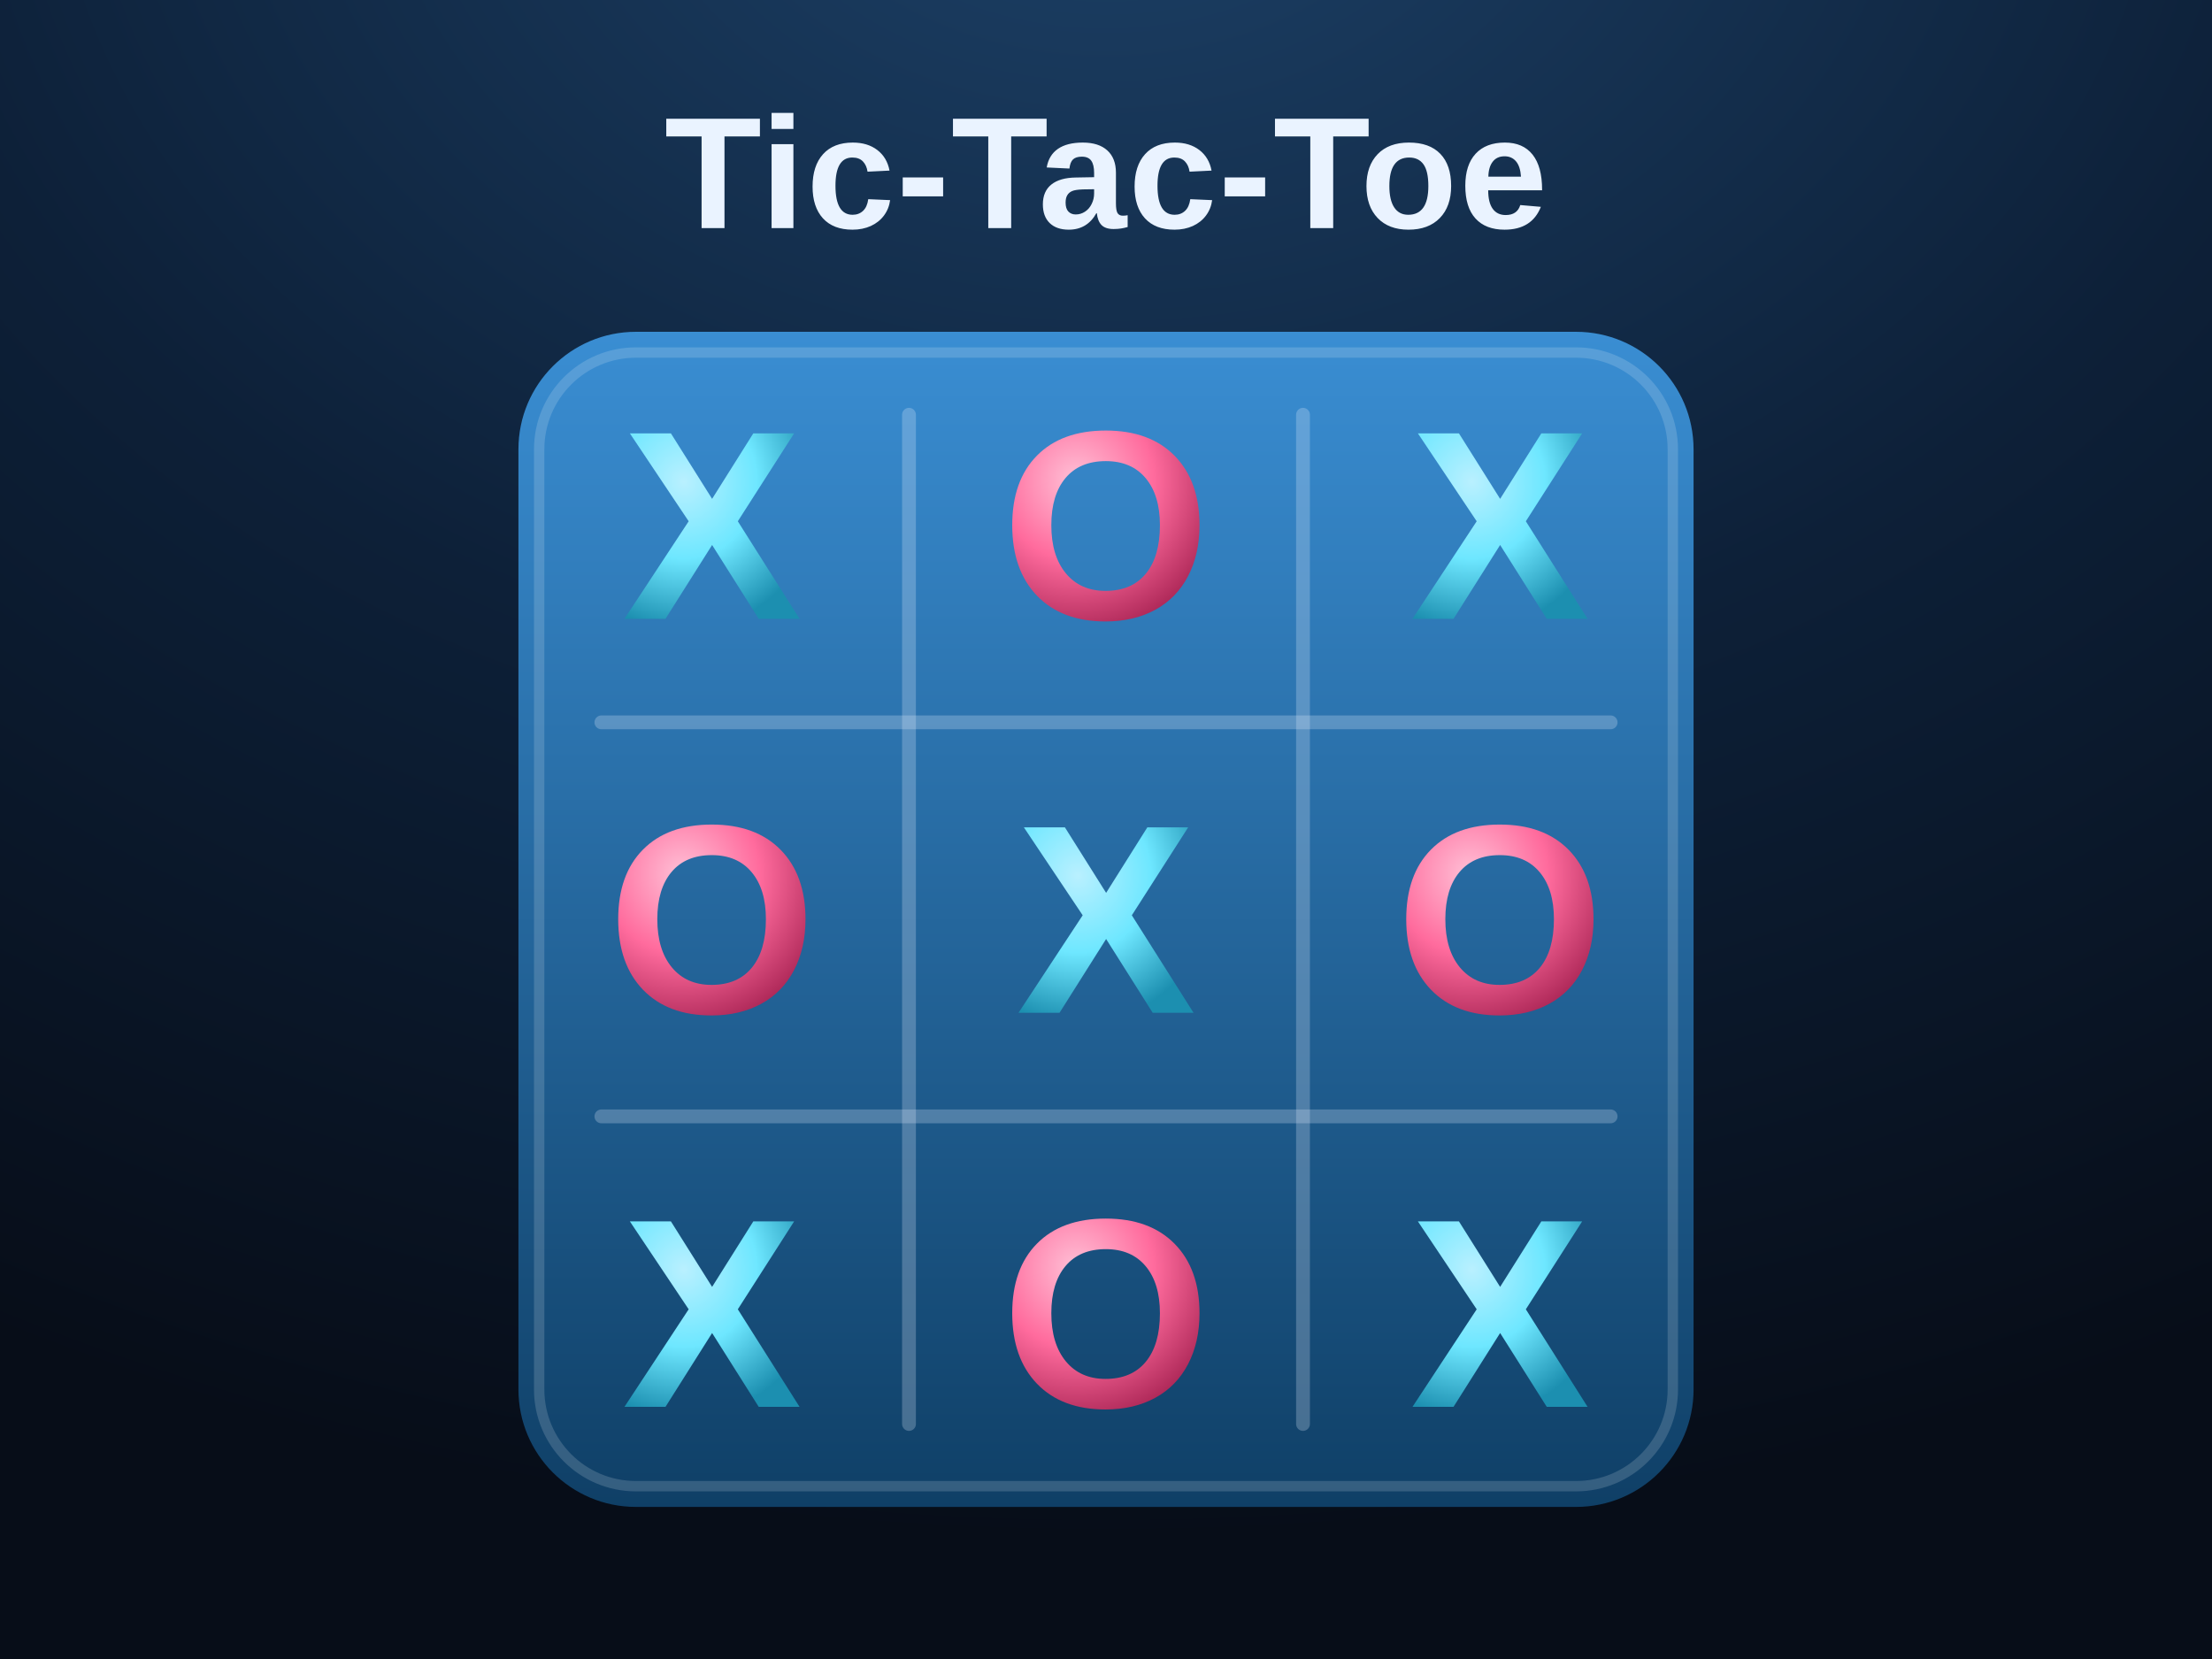
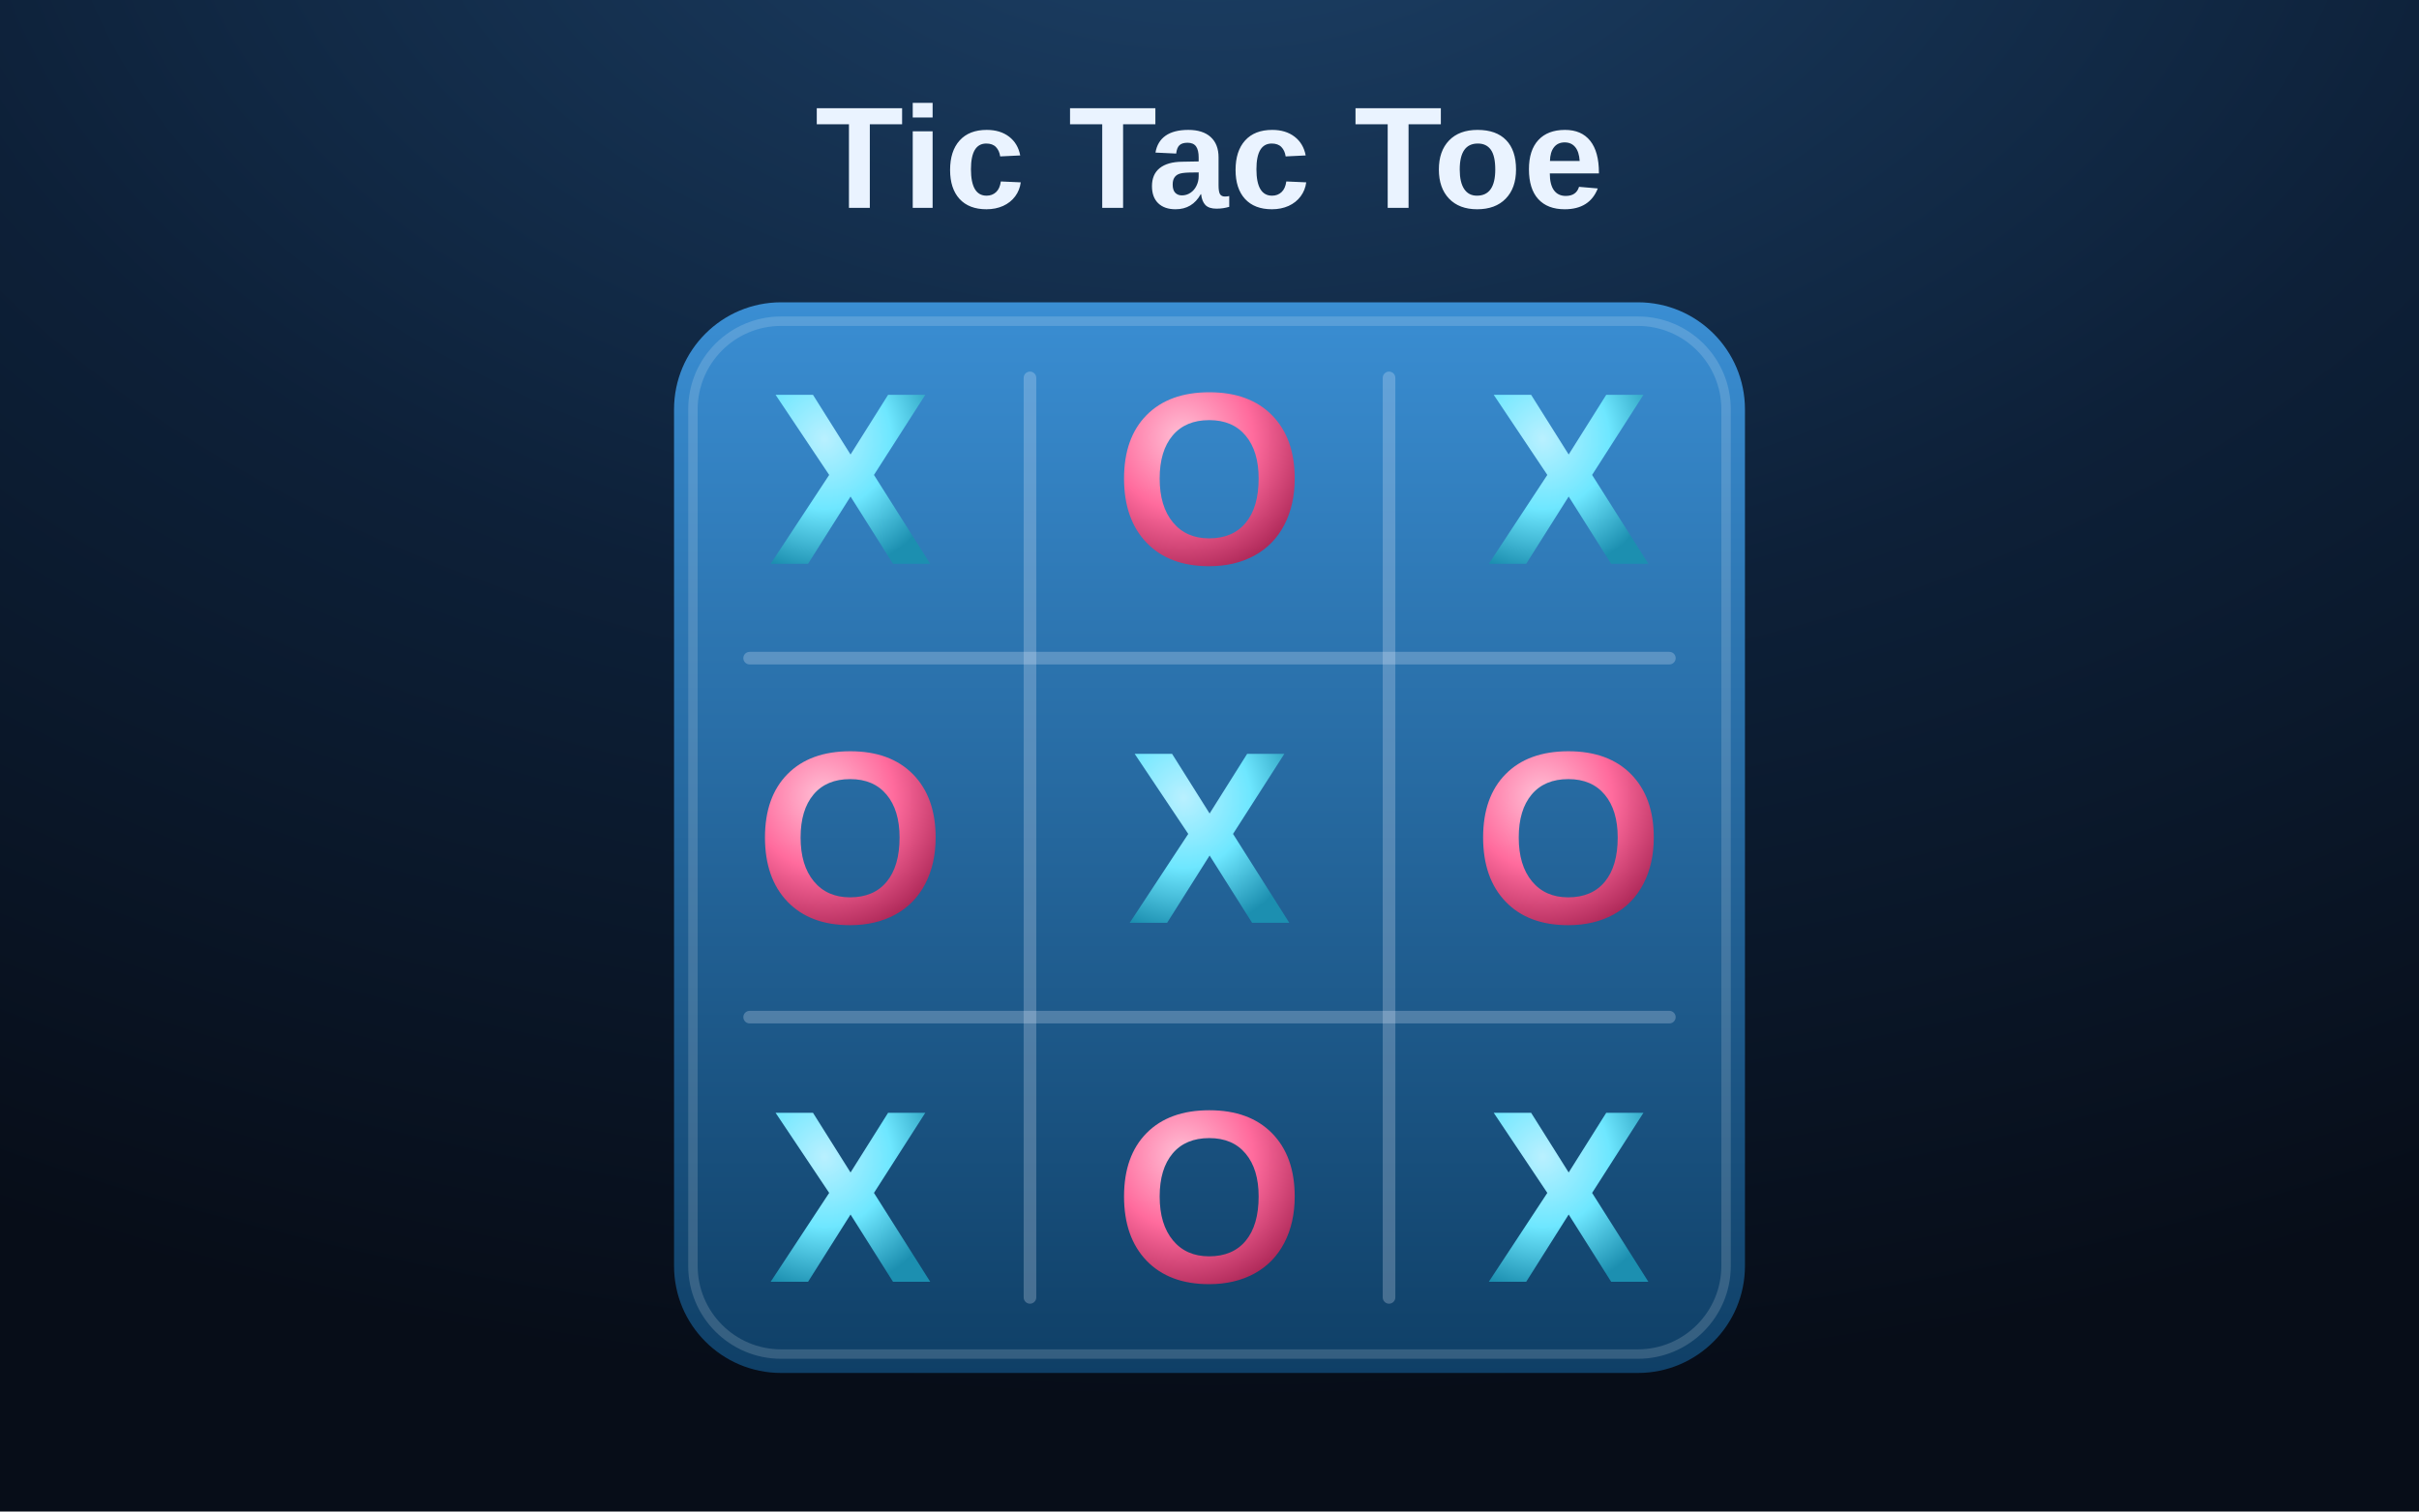
- <svg xmlns="http://www.w3.org/2000/svg" viewBox="0 0 640 480" role="img" aria-label="Tic-Tac-Toe cover art">
+ <svg xmlns="http://www.w3.org/2000/svg" viewBox="-64 0 768 480" role="img" aria-label="Tic-Tac-Toe cover art">
  <defs>
    <radialGradient id="arena" cx="50%" cy="-12%" r="105%">
      <stop offset="0%" stop-color="#1d4269" />
      <stop offset="52%" stop-color="#0d2038" />
      <stop offset="100%" stop-color="#070d18" />
    </radialGradient>
    <linearGradient id="frame" x1="0" y1="0" x2="0" y2="1">
      <stop offset="0%" stop-color="#3a8ed3" />
      <stop offset="100%" stop-color="#0f3f66" />
    </linearGradient>
    <radialGradient id="xgrad" cx="34%" cy="26%" r="80%">
      <stop offset="0%" stop-color="#b9f0ff" />
      <stop offset="52%" stop-color="#6ee7ff" />
      <stop offset="100%" stop-color="#1c8fb0" />
    </radialGradient>
    <radialGradient id="ograd" cx="34%" cy="26%" r="80%">
      <stop offset="0%" stop-color="#ffc0d6" />
      <stop offset="52%" stop-color="#ff6b9d" />
      <stop offset="100%" stop-color="#b02a5a" />
    </radialGradient>
  </defs>
-   <rect width="640" height="480" fill="url(#arena)" />
-   <text x="320" y="66" text-anchor="middle" font-family="Fredoka, 'Arial Black', Arial, sans-serif" font-size="46" font-weight="600" letter-spacing="0.5" fill="#eaf3ff">Tic-Tac-Toe</text>
+   <rect x="-64" width="768" height="480" fill="url(#arena)" />
+   <text x="320" y="66" text-anchor="middle" font-family="Fredoka, 'Arial Black', Arial, sans-serif" font-size="46" font-weight="600" letter-spacing="0.5" fill="#eaf3ff">Tic Tac Toe</text>
  <g transform="translate(150 96)">
    <rect width="340" height="340" rx="34" fill="url(#frame)" />
    <rect x="6" y="6" width="328" height="328" rx="28" fill="none" stroke="#ffffff" stroke-opacity="0.16" stroke-width="3" />
    <g stroke="#eaf3ff" stroke-opacity="0.25" stroke-width="4" stroke-linecap="round">
      <line x1="113" y1="24" x2="113" y2="316" />
      <line x1="227" y1="24" x2="227" y2="316" />
      <line x1="24" y1="113" x2="316" y2="113" />
      <line x1="24" y1="227" x2="316" y2="227" />
    </g>
    <g font-family="Fredoka, 'Arial Black', Arial, sans-serif" font-weight="700" text-anchor="middle" dominant-baseline="central">
      <text x="56" y="56" font-size="78" fill="url(#xgrad)">X</text>
      <text x="170" y="56" font-size="78" fill="url(#ograd)">O</text>
      <text x="284" y="56" font-size="78" fill="url(#xgrad)">X</text>
      <text x="56" y="170" font-size="78" fill="url(#ograd)">O</text>
      <text x="170" y="170" font-size="78" fill="url(#xgrad)">X</text>
      <text x="284" y="170" font-size="78" fill="url(#ograd)">O</text>
      <text x="56" y="284" font-size="78" fill="url(#xgrad)">X</text>
      <text x="170" y="284" font-size="78" fill="url(#ograd)">O</text>
      <text x="284" y="284" font-size="78" fill="url(#xgrad)">X</text>
    </g>
  </g>
</svg>
